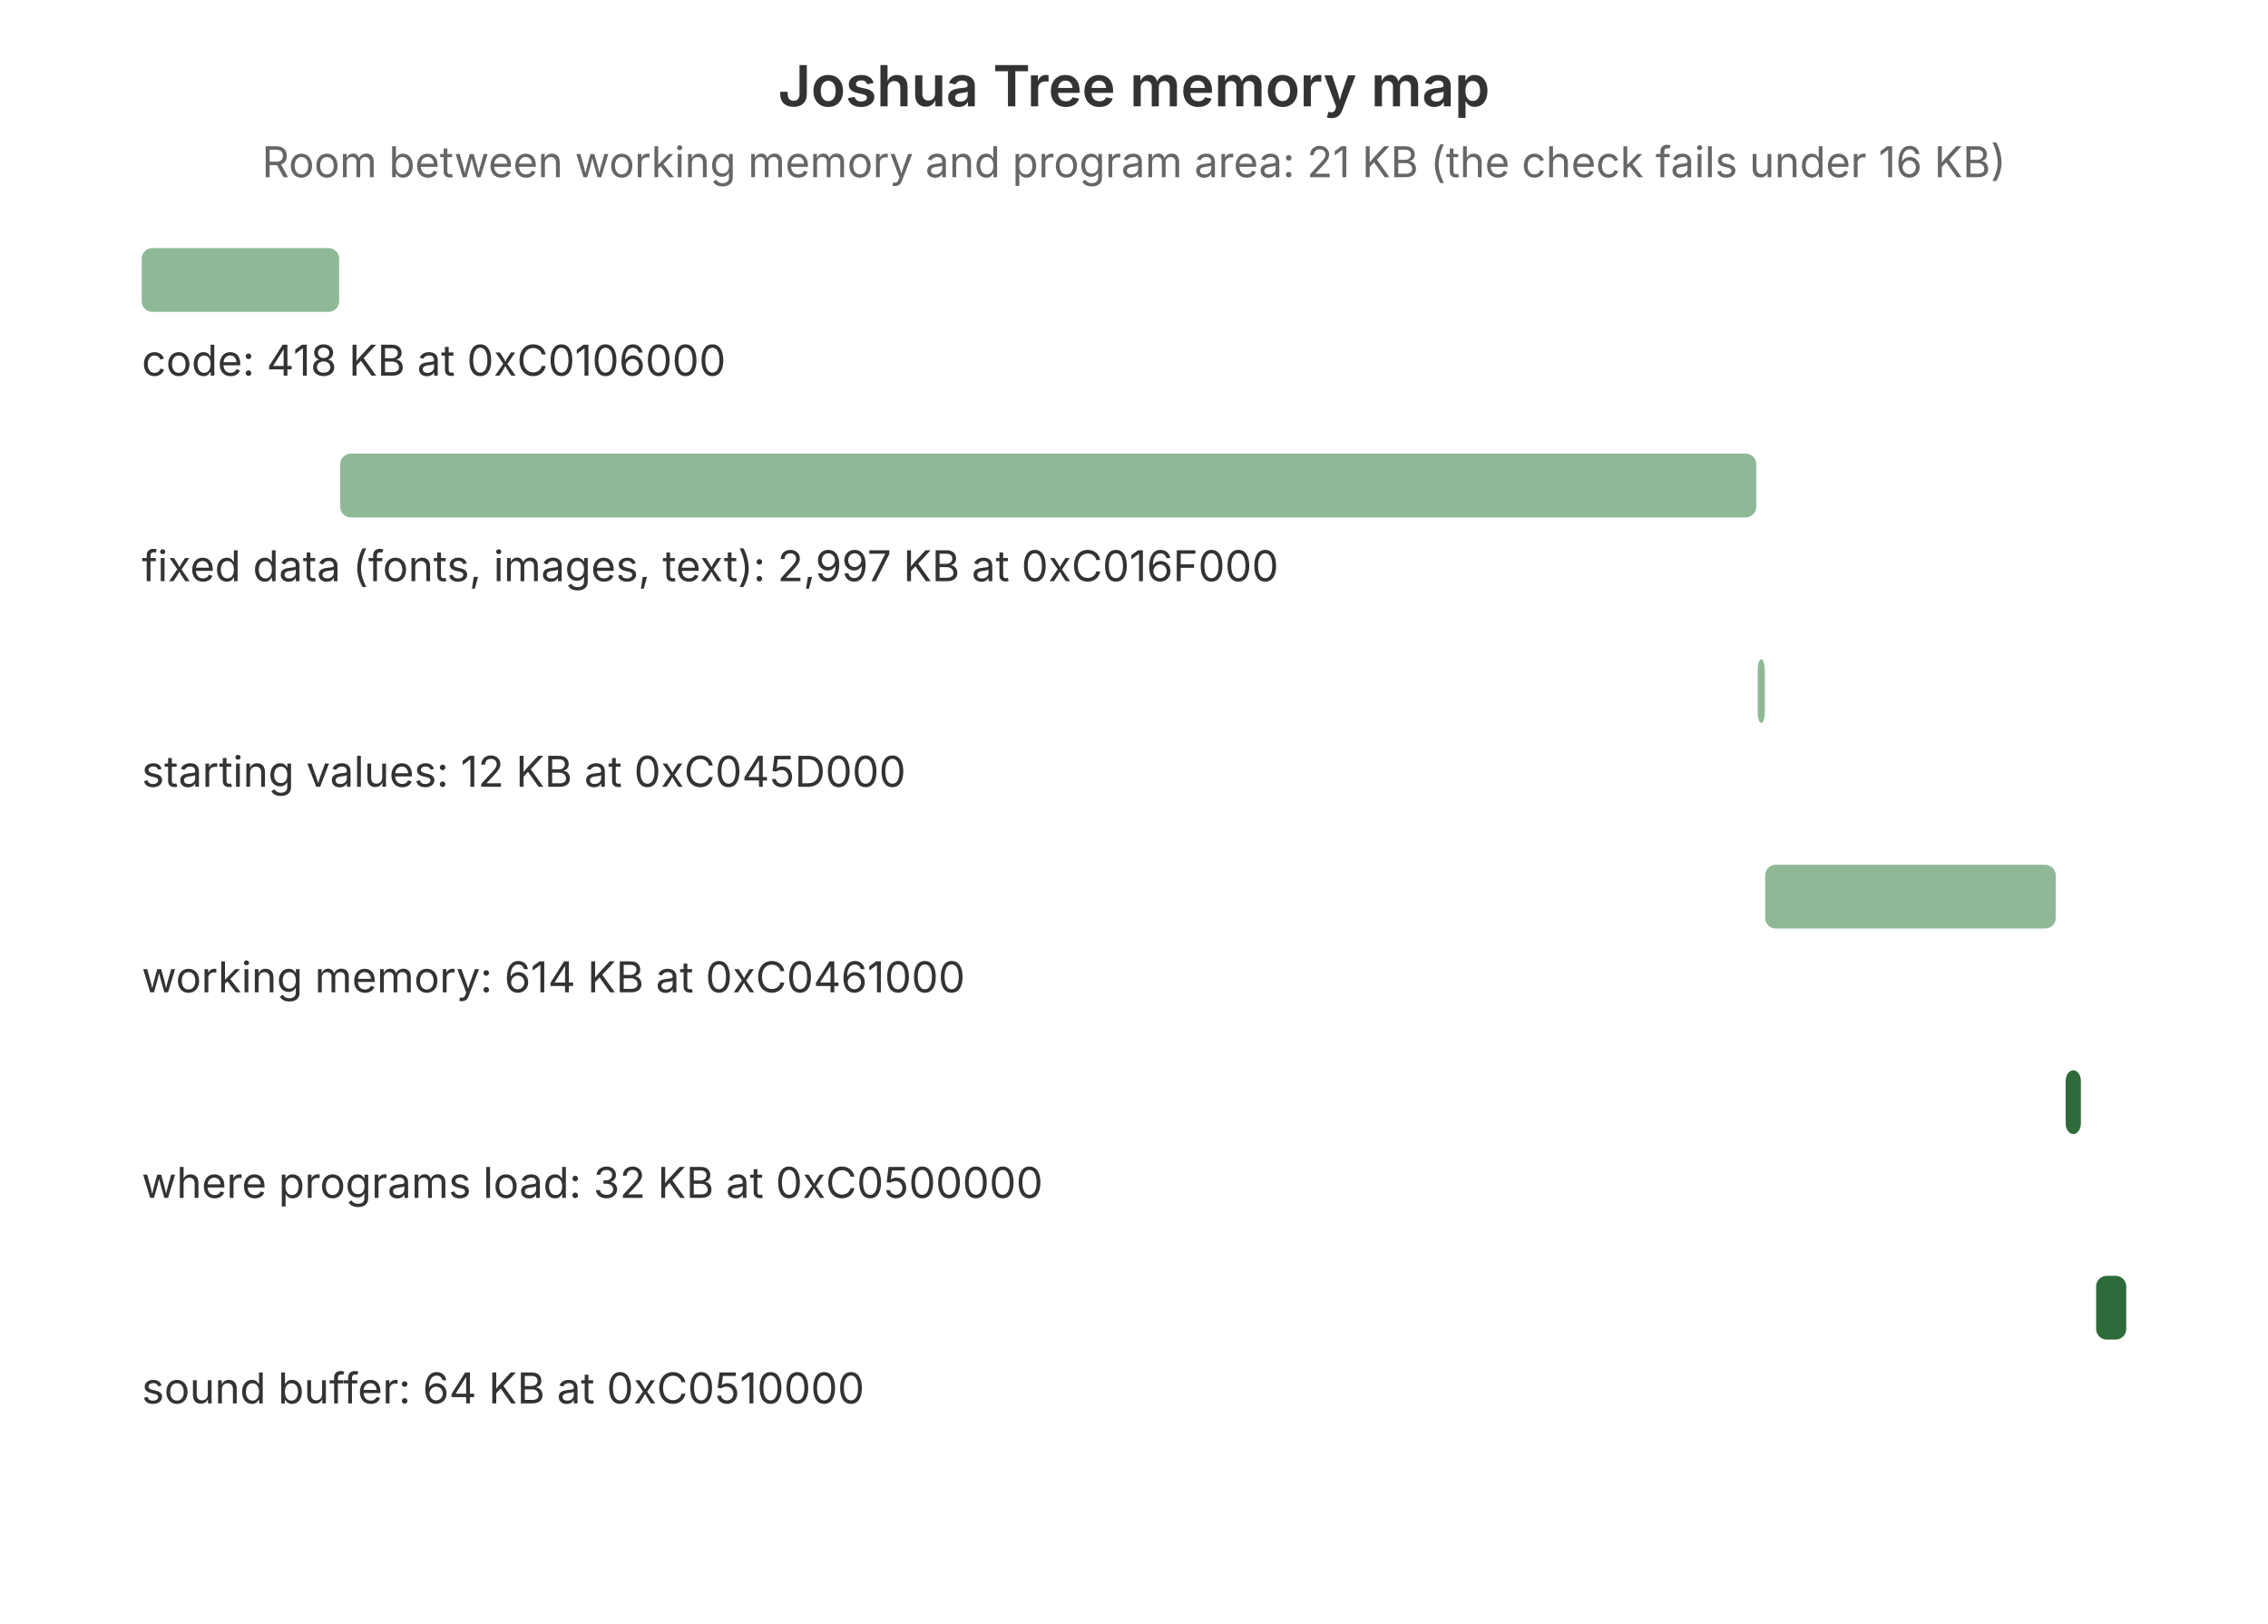
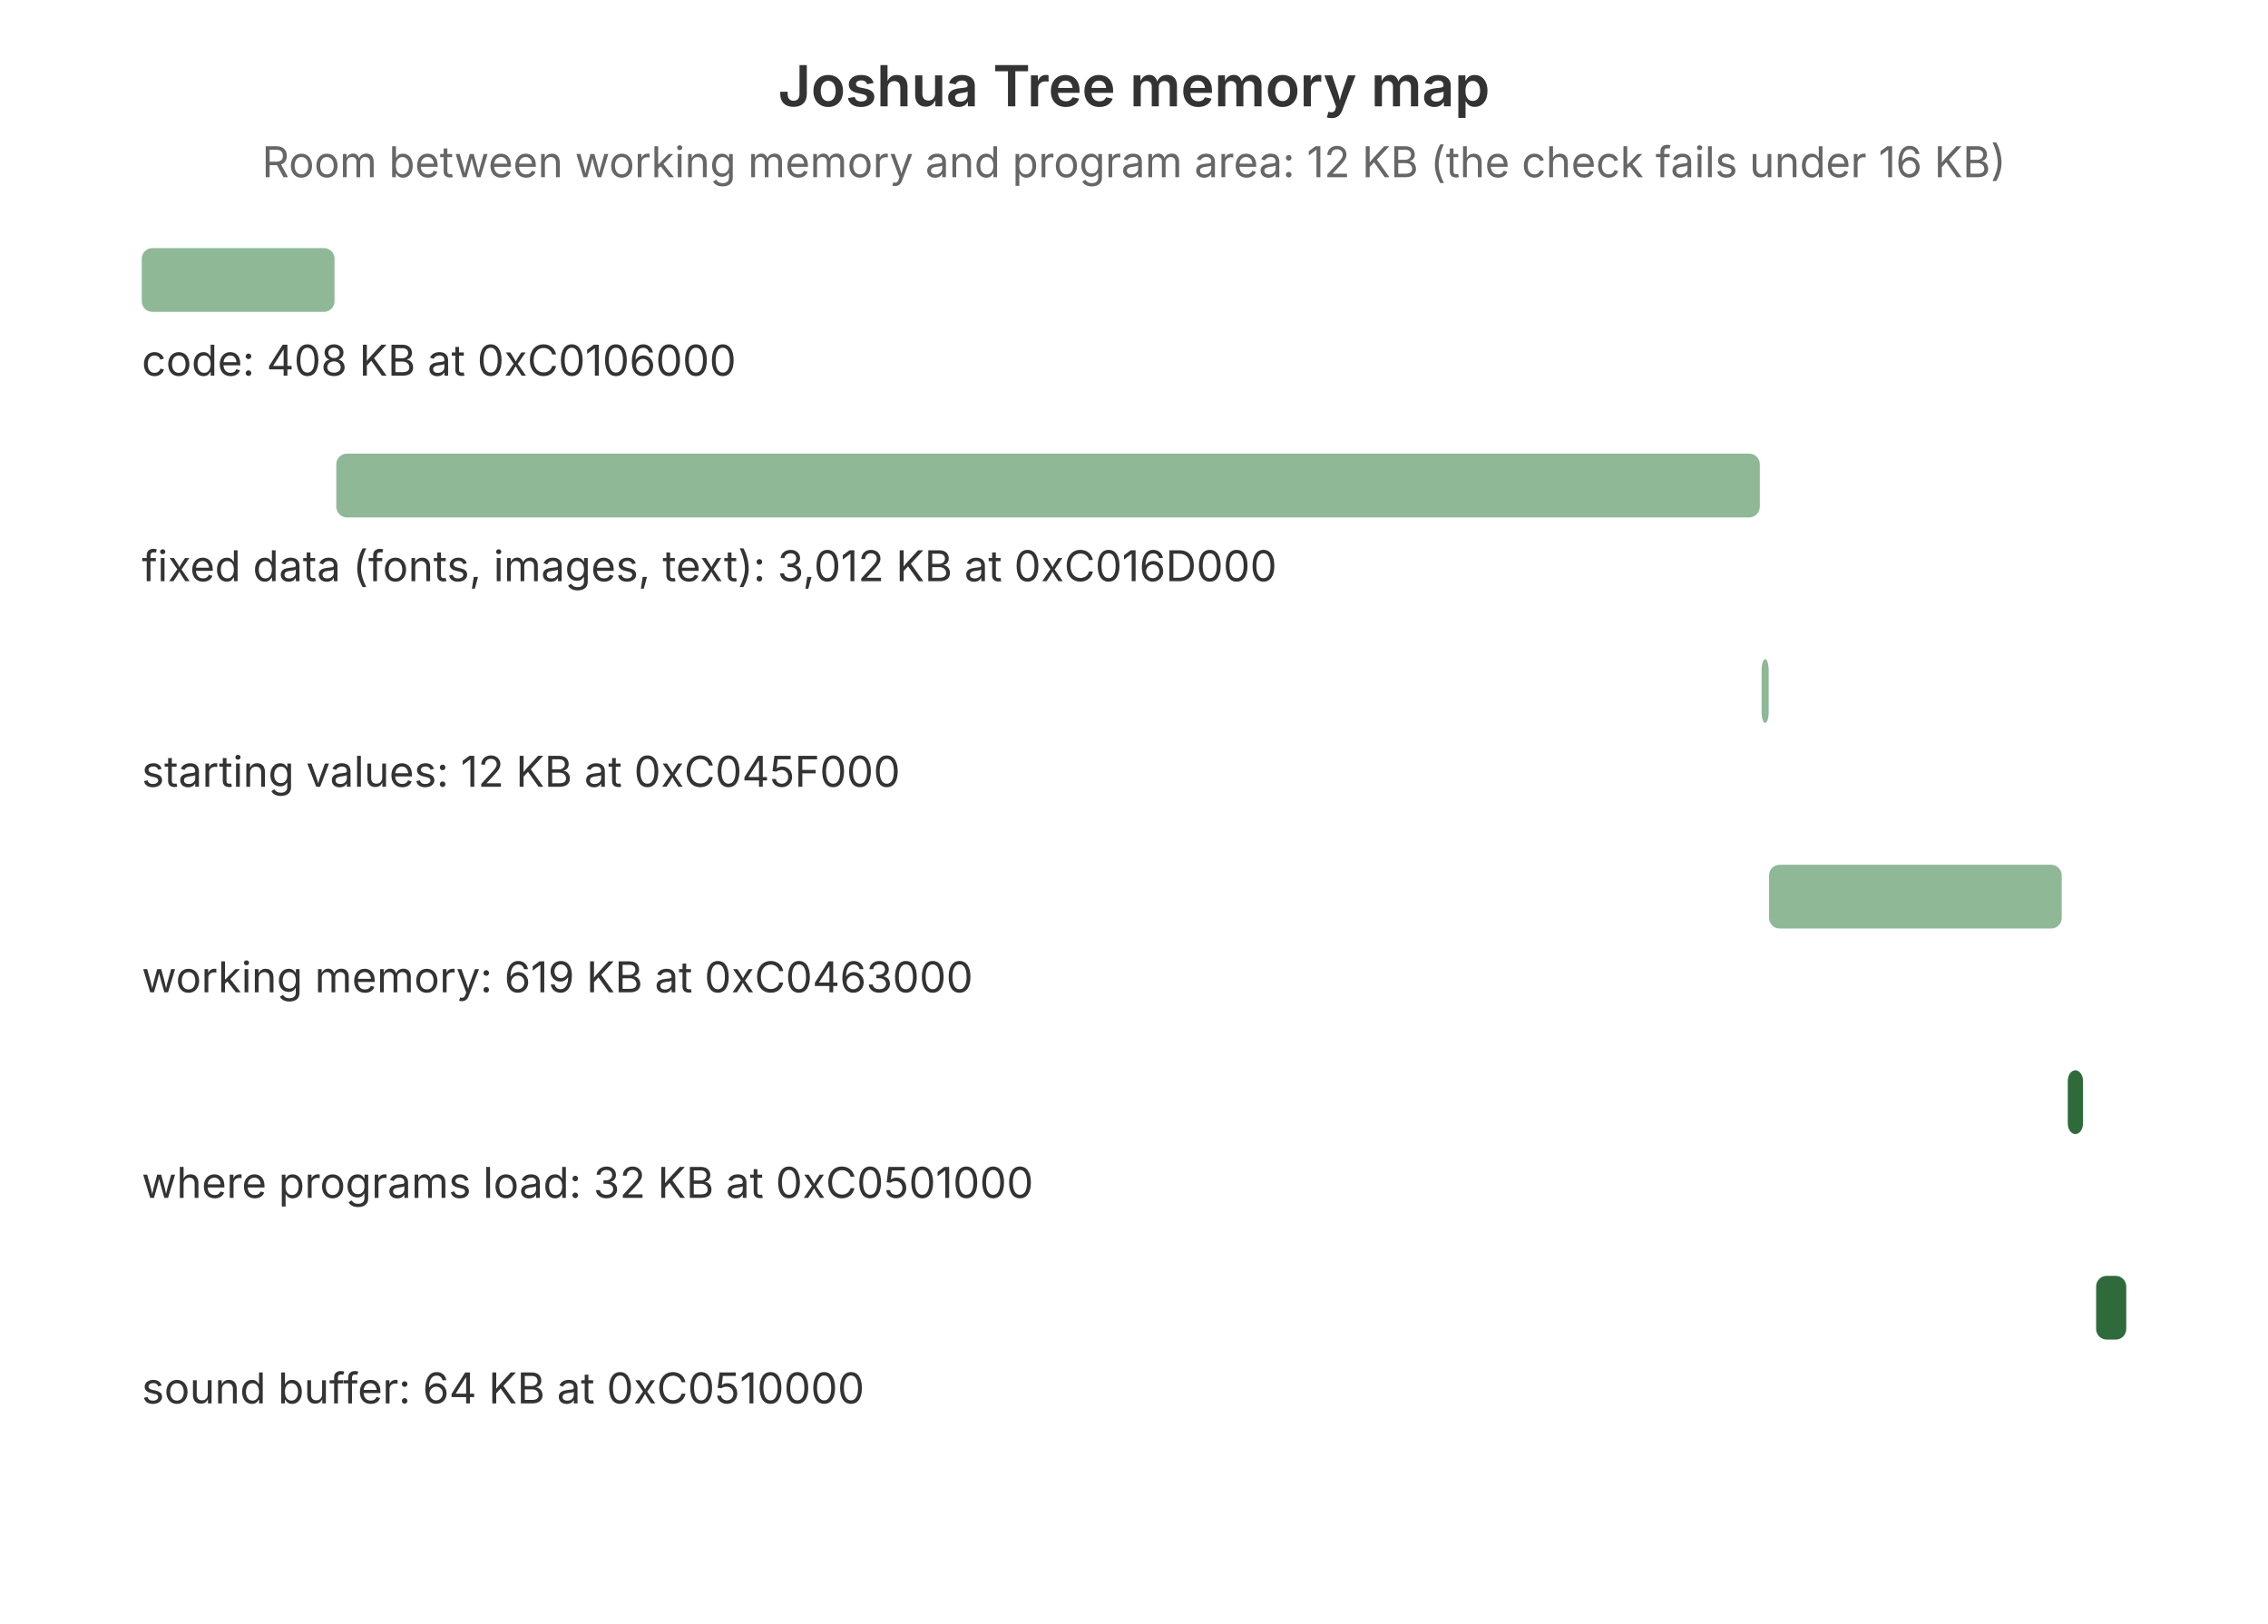
<svg xmlns="http://www.w3.org/2000/svg" width="640" height="458" viewBox="0 0 640 458" style="background:#fff;font-family:-apple-system,BlinkMacSystemFont,sans-serif">
  <text x="320" y="30" font-size="16" font-weight="600" fill="#333" text-anchor="middle">Joshua Tree memory map</text>
-   <text x="320" y="50" font-size="12" fill="#666" text-anchor="middle">Room between working memory and program area: 21 KB (the check fails under 16 KB)</text>
-   <rect x="40.0" y="70" width="55.7" height="18" rx="3" fill="#8fb996" />
-   <text x="40" y="106" font-size="12" fill="#333">code: 418 KB at 0xC0106000</text>
-   <rect x="96.0" y="128" width="399.6" height="18" rx="3" fill="#8fb996" />
-   <text x="40" y="164" font-size="12" fill="#333">fixed data (fonts, images, text): 2,997 KB at 0xC016F000</text>
-   <rect x="496.0" y="186" width="2.0" height="18" rx="3" fill="#8fb996" />
-   <text x="40" y="222" font-size="12" fill="#333">starting values: 12 KB at 0xC045D000</text>
-   <rect x="498.1" y="244" width="82.0" height="18" rx="3" fill="#8fb996" />
-   <text x="40" y="280" font-size="12" fill="#333">working memory: 614 KB at 0xC0461000</text>
-   <rect x="582.9" y="302" width="4.3" height="18" rx="3" fill="#2f6b3a" />
-   <text x="40" y="338" font-size="12" fill="#333">where programs load: 32 KB at 0xC0500000</text>
+   <text x="320" y="50" font-size="12" fill="#666" text-anchor="middle">Room between working memory and program area: 12 KB (the check fails under 16 KB)</text>
+   <rect x="40.0" y="70" width="54.4" height="18" rx="3" fill="#8fb996" />
+   <text x="40" y="106" font-size="12" fill="#333">code: 408 KB at 0xC0106000</text>
+   <rect x="94.9" y="128" width="401.7" height="18" rx="3" fill="#8fb996" />
+   <text x="40" y="164" font-size="12" fill="#333">fixed data (fonts, images, text): 3,012 KB at 0xC016D000</text>
+   <rect x="497.1" y="186" width="2.0" height="18" rx="3" fill="#8fb996" />
+   <text x="40" y="222" font-size="12" fill="#333">starting values: 12 KB at 0xC045F000</text>
+   <rect x="499.2" y="244" width="82.6" height="18" rx="3" fill="#8fb996" />
+   <text x="40" y="280" font-size="12" fill="#333">working memory: 619 KB at 0xC0463000</text>
+   <rect x="583.5" y="302" width="4.3" height="18" rx="3" fill="#2f6b3a" />
+   <text x="40" y="338" font-size="12" fill="#333">where programs load: 32 KB at 0xC0501000</text>
  <rect x="591.5" y="360" width="8.5" height="18" rx="3" fill="#2f6b3a" />
  <text x="40" y="396" font-size="12" fill="#333">sound buffer: 64 KB at 0xC0510000</text>
</svg>
